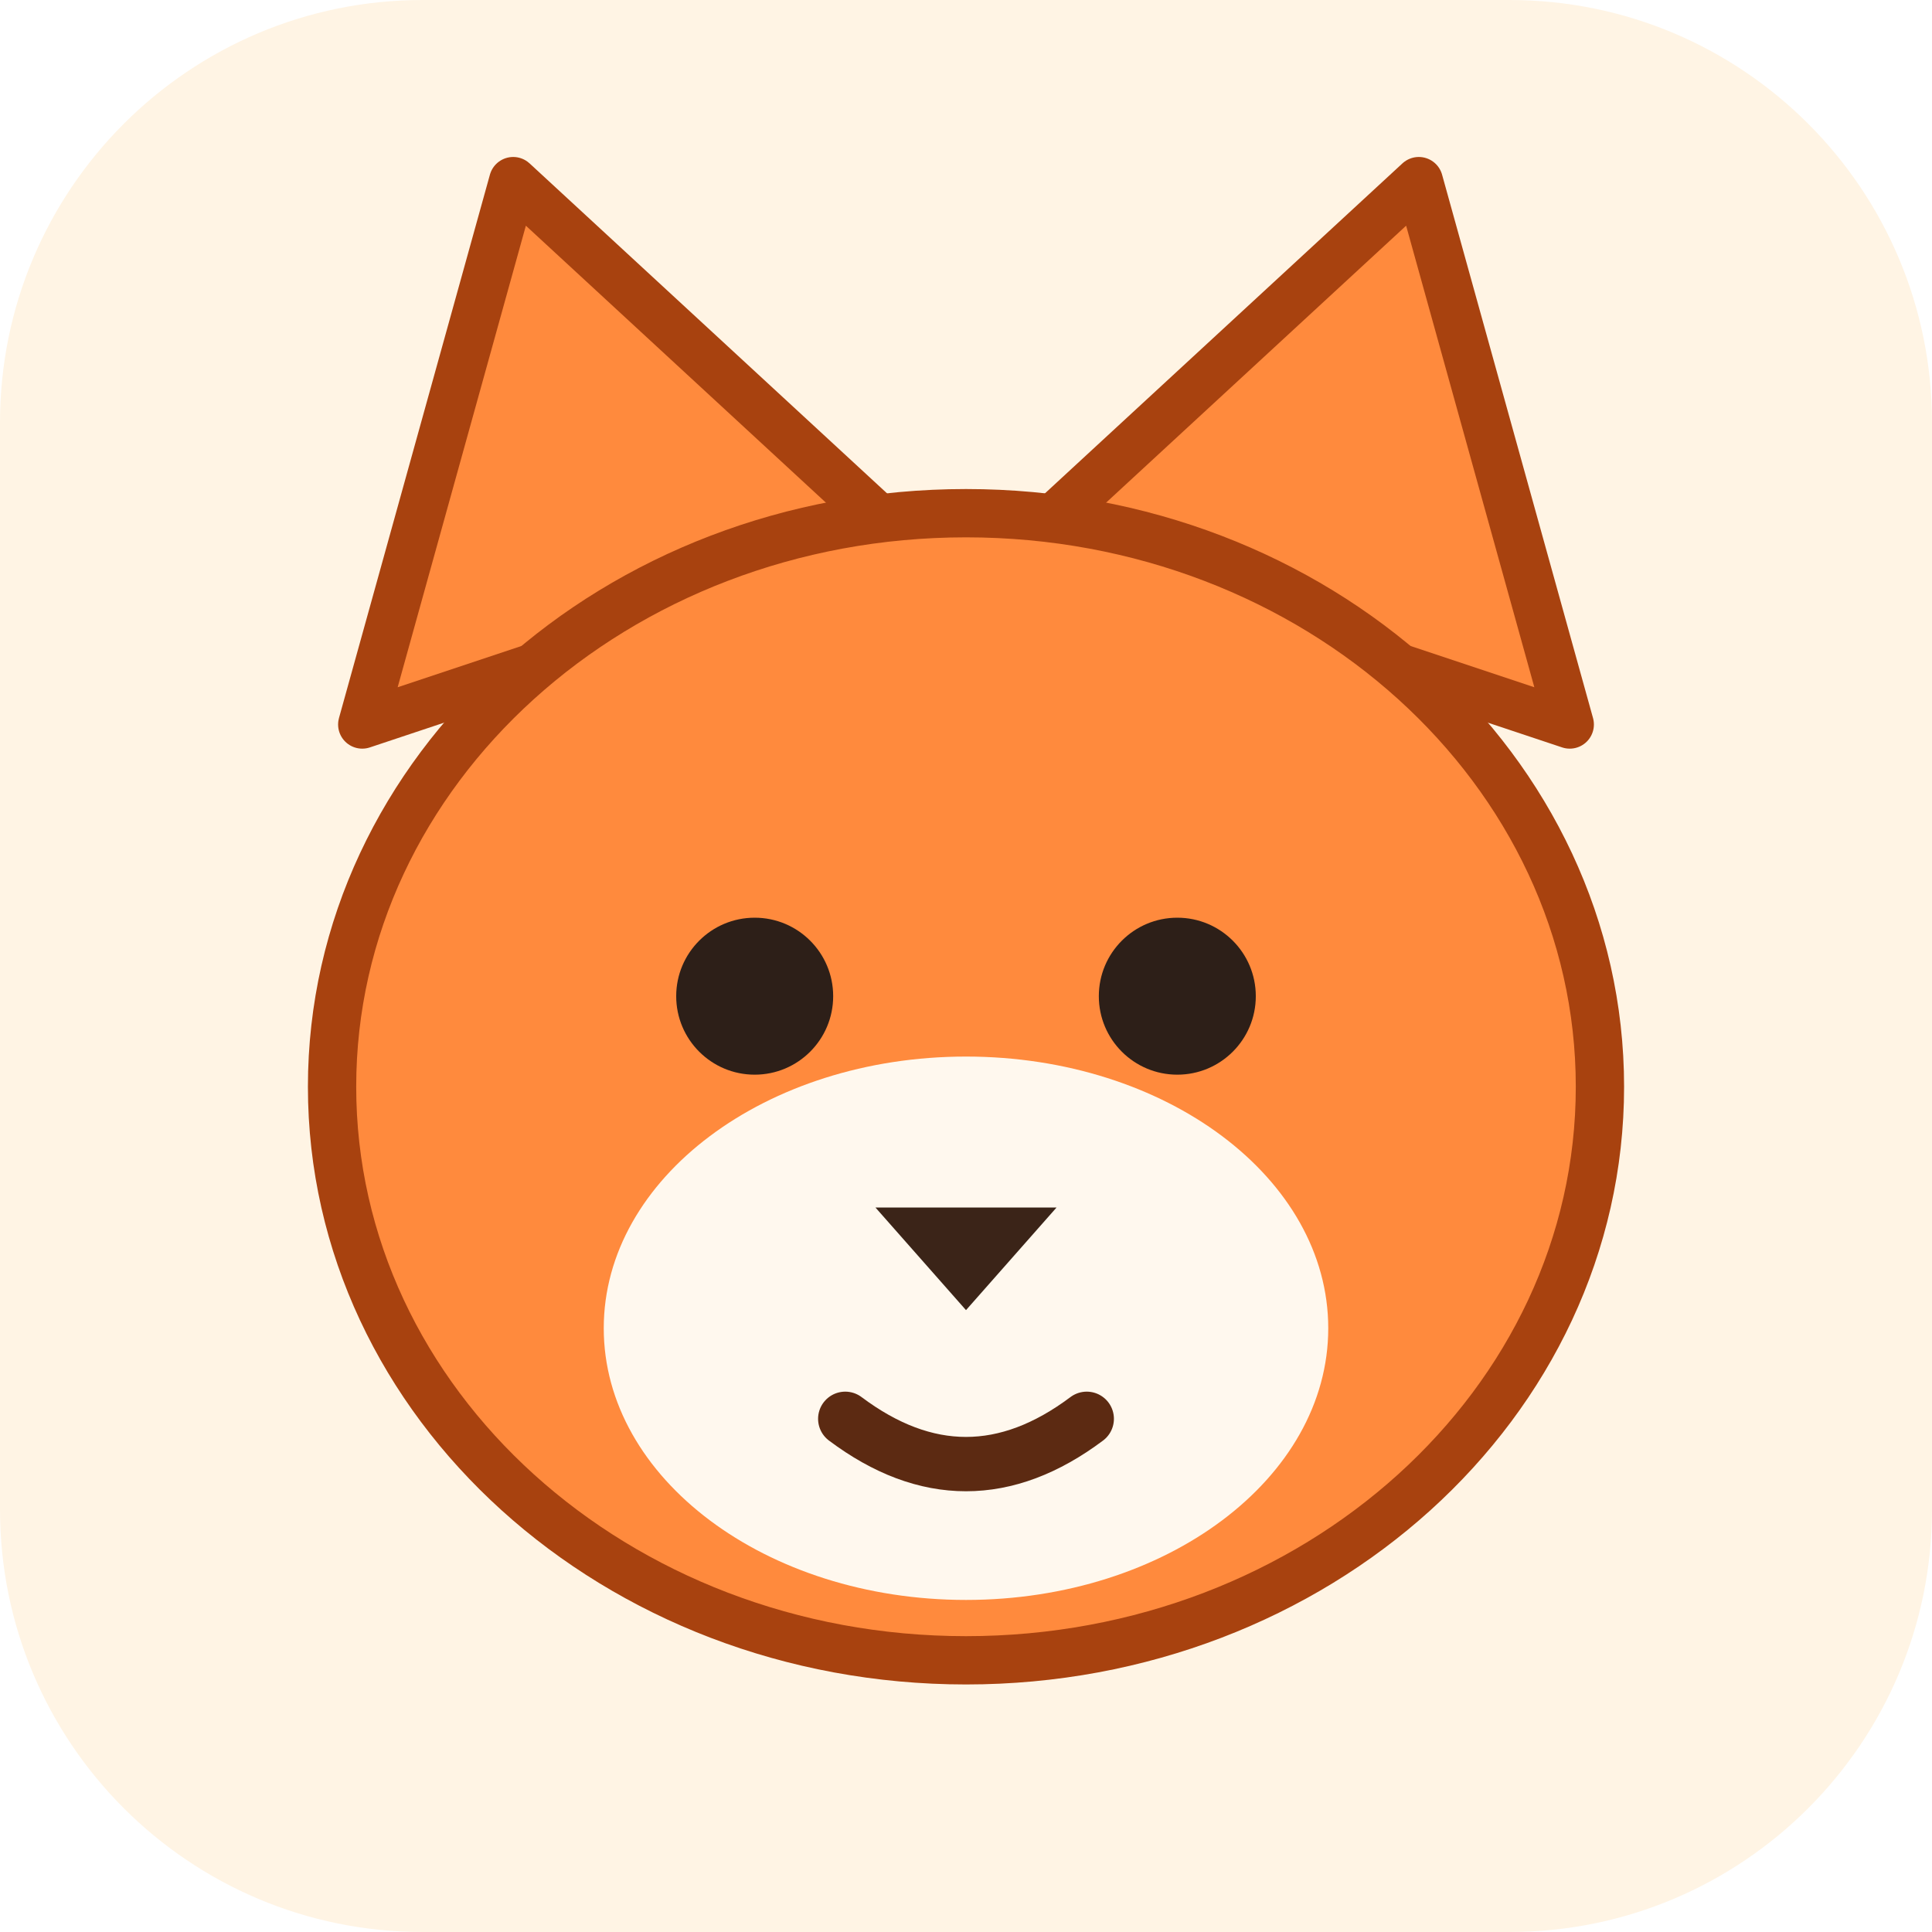
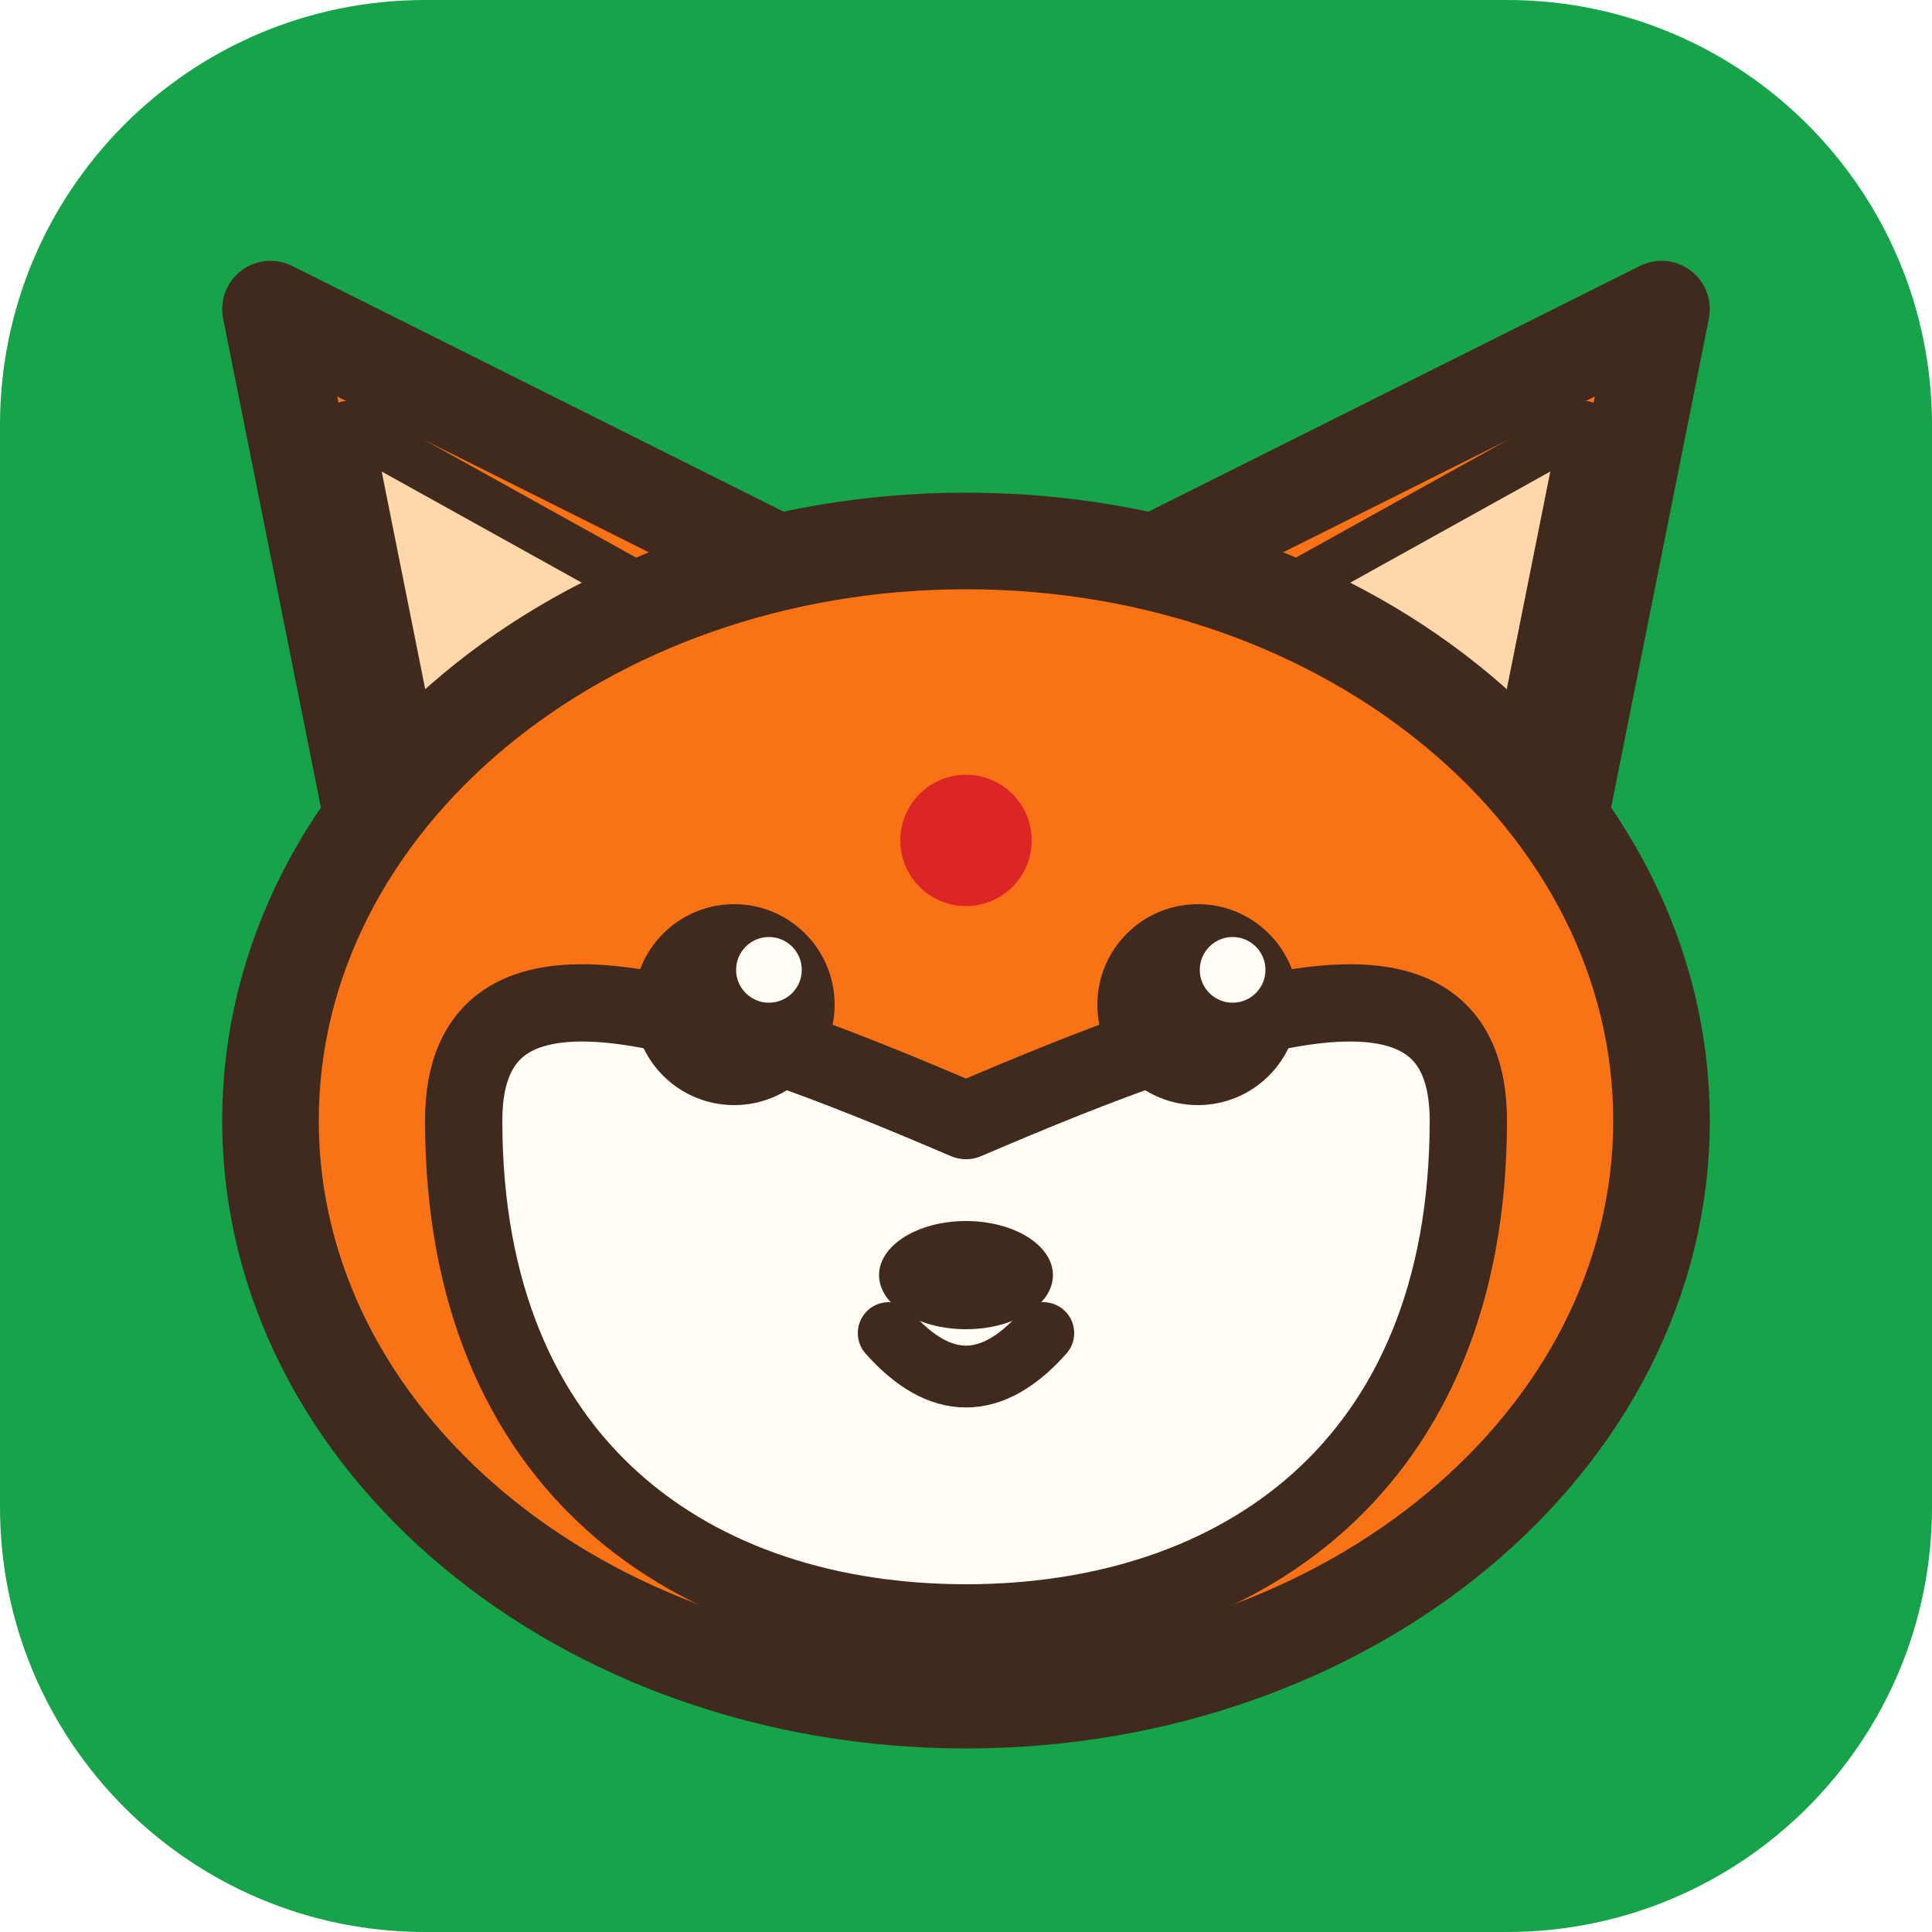
- <svg xmlns="http://www.w3.org/2000/svg" viewBox="0 0 64 64">
-   <rect width="64" height="64" rx="14" fill="#fff4e4" />
-   <path d="M12 24 17 6l13 12Z" fill="#ff8a3d" stroke="#a8420f" stroke-width="1.6" stroke-linejoin="round" />
-   <path d="M52 24 47 6 34 18Z" fill="#ff8a3d" stroke="#a8420f" stroke-width="1.6" stroke-linejoin="round" />
-   <ellipse cx="32" cy="36" rx="21" ry="19" fill="#ff8a3d" stroke="#a8420f" stroke-width="1.6" />
-   <ellipse cx="32" cy="44" rx="12" ry="9" fill="#fff8ee" />
-   <circle cx="25" cy="33" r="2.6" fill="#2d1f18" />
-   <circle cx="39" cy="33" r="2.6" fill="#2d1f18" />
-   <path d="M29 40h6l-3 3.4Z" fill="#3b2418" />
-   <path d="M28 47q4 3 8 0" fill="none" stroke="#5c2a12" stroke-width="1.8" stroke-linecap="round" />
+ <svg xmlns="http://www.w3.org/2000/svg" viewBox="0 0 100 100">
+   <rect width="100" height="100" rx="22" fill="#16A34A" />
+   <g transform="translate(0,2)">
+     <polygon points="20,44 14,14 42,28" fill="#F97316" stroke="#3F2A1D" stroke-width="5" stroke-linejoin="round" />
+     <polygon points="22,40 18,20 36,30" fill="#FED7AA" stroke="#3F2A1D" stroke-width="2.5" stroke-linejoin="round" />
+     <polygon points="80,44 86,14 58,28" fill="#F97316" stroke="#3F2A1D" stroke-width="5" stroke-linejoin="round" />
+     <polygon points="78,40 82,20 64,30" fill="#FED7AA" stroke="#3F2A1D" stroke-width="2.5" stroke-linejoin="round" />
+     <ellipse cx="50" cy="56" rx="36" ry="30" fill="#F97316" stroke="#3F2A1D" stroke-width="5" />
+     <path d="M 24,56 C 24,74 36,82 50,82 C 64,82 76,74 76,56 C 76,46 64,50 50,56 C 36,50 24,46 24,56 Z" fill="#FFFDF6" stroke="#3F2A1D" stroke-width="4" stroke-linejoin="round" />
+     <circle cx="38" cy="50" r="5.2" fill="#3F2A1D" />
+     <circle cx="39.8" cy="48.2" r="1.7" fill="#FFFDF6" />
+     <circle cx="62" cy="50" r="5.2" fill="#3F2A1D" />
+     <circle cx="63.8" cy="48.2" r="1.7" fill="#FFFDF6" />
+     <circle cx="50" cy="41.5" r="3.4" fill="#DC2626" />
+     <ellipse cx="50" cy="64" rx="4.5" ry="2.8" fill="#3F2A1D" />
+     <path d="M 46,67 Q 50,71.5 54,67" fill="none" stroke="#3F2A1D" stroke-width="3.2" stroke-linecap="round" />
+   </g>
</svg>
